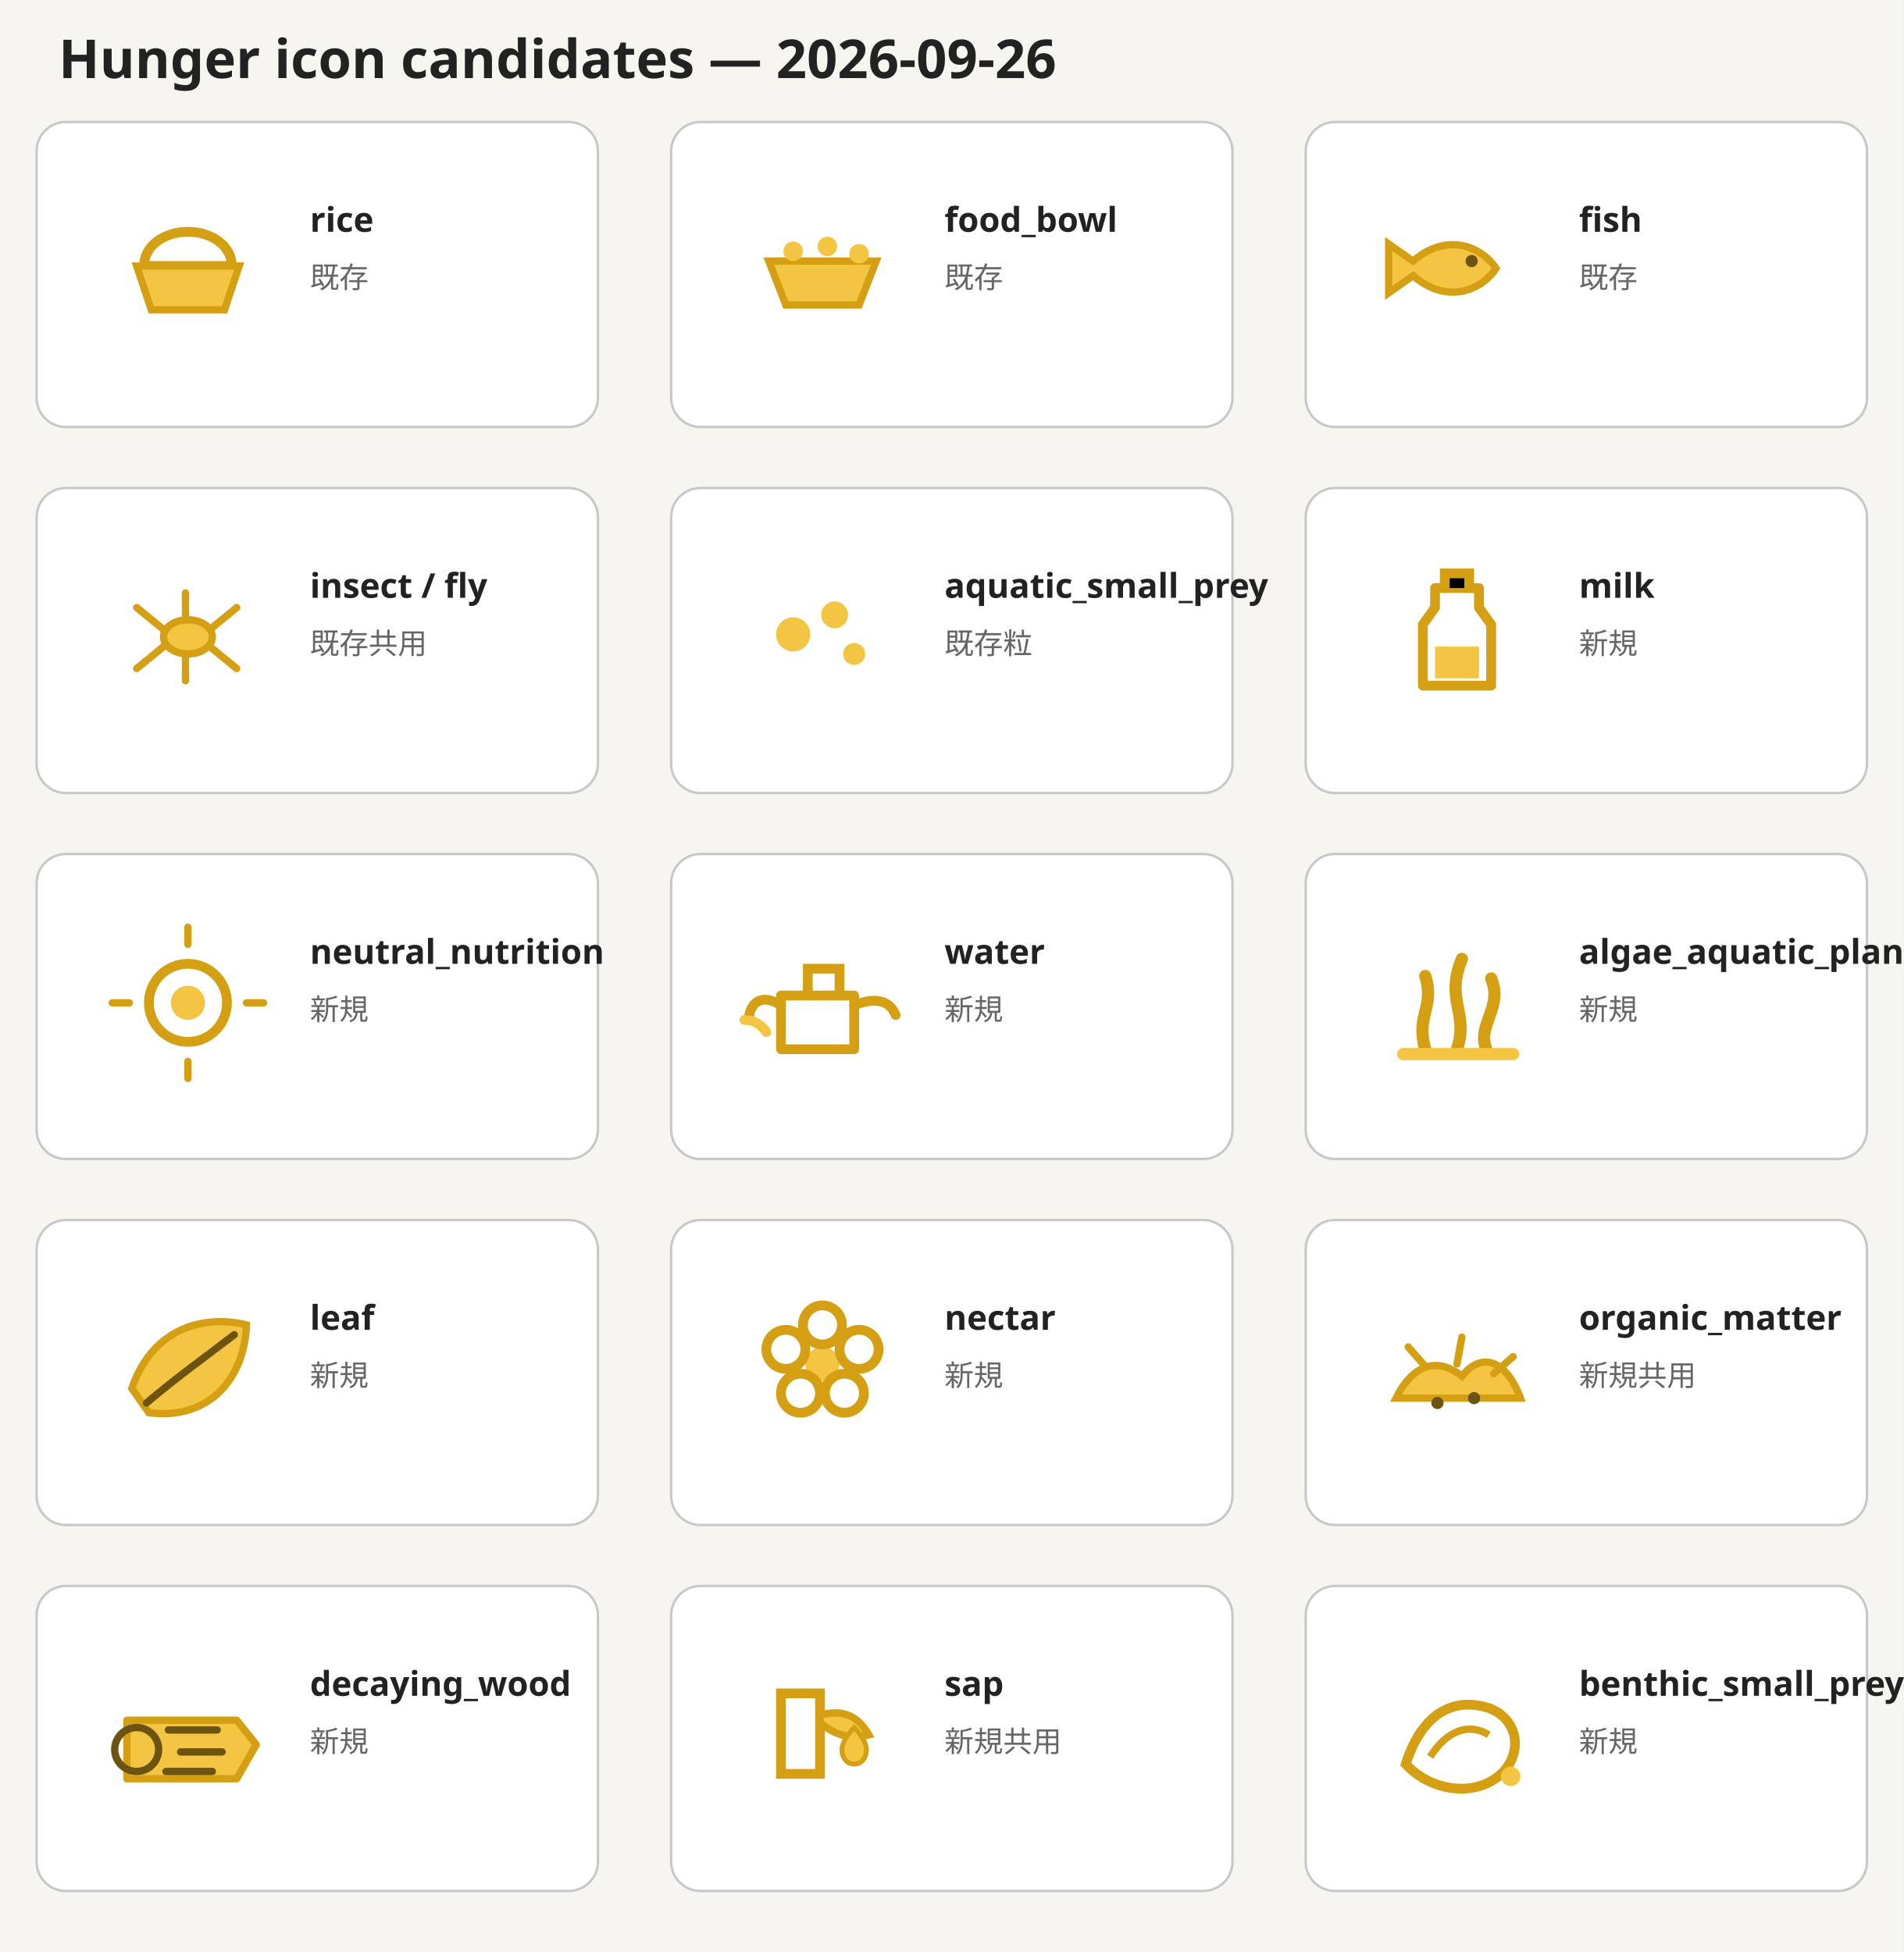
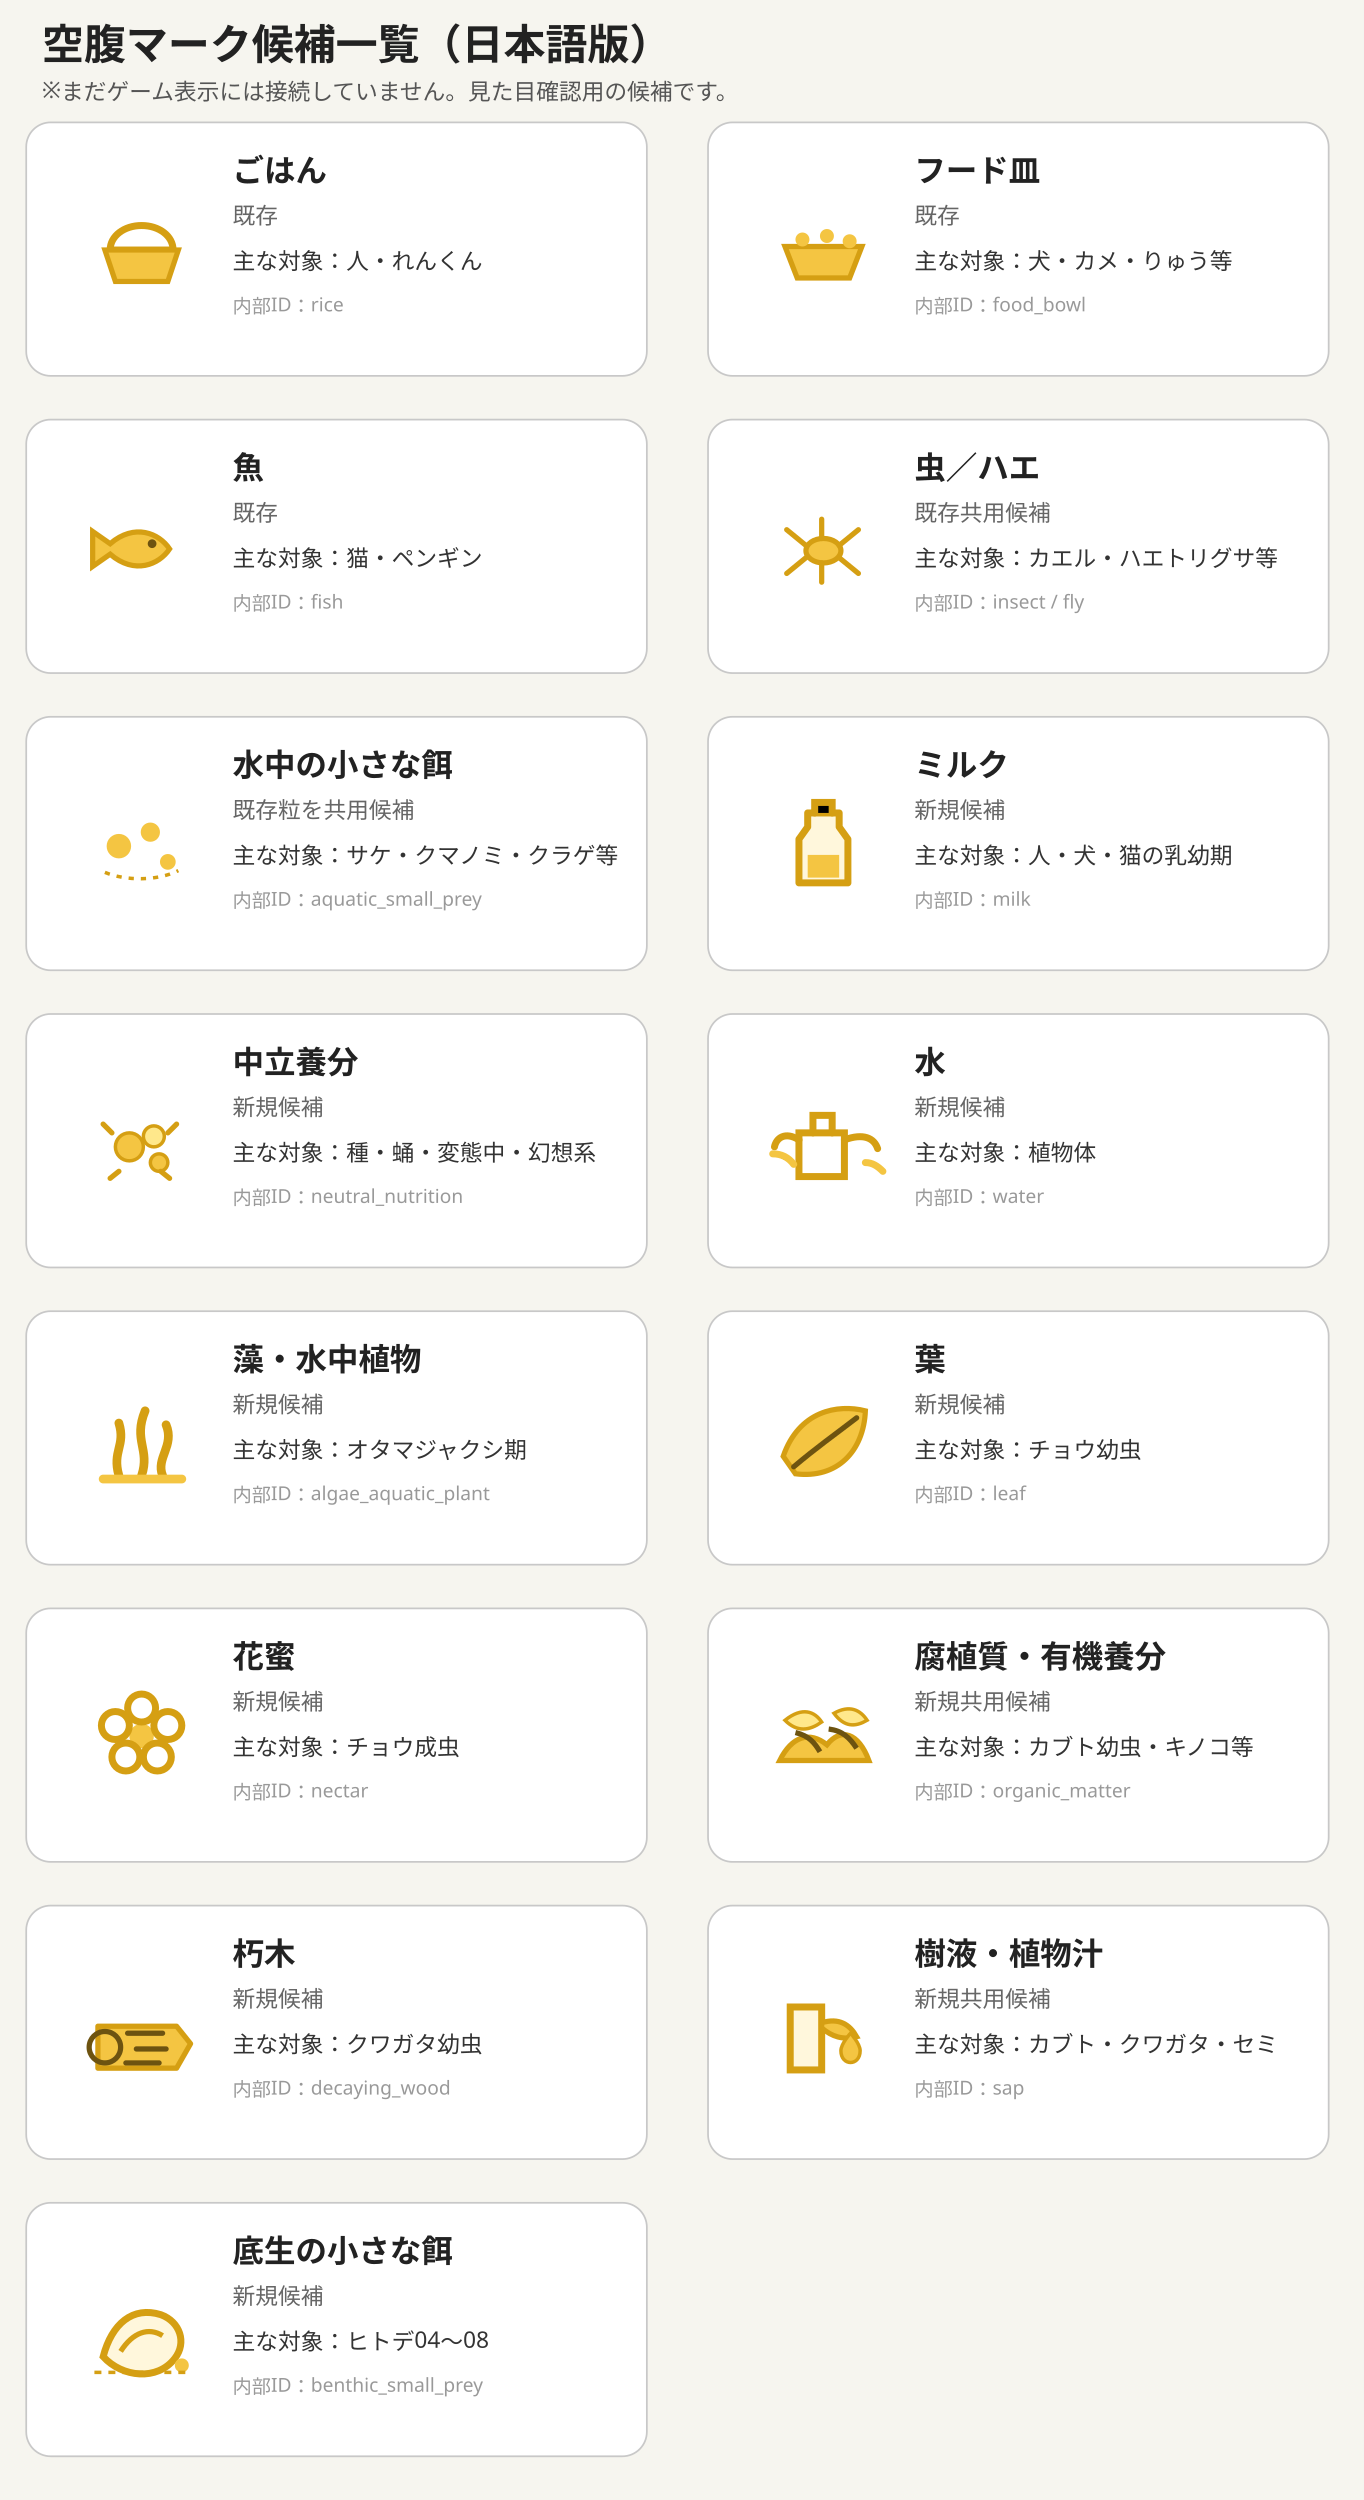
- <svg xmlns="http://www.w3.org/2000/svg" viewBox="0 0 780 800" width="780" height="800">
+ <svg xmlns="http://www.w3.org/2000/svg" viewBox="0 0 780 1430" width="780" height="1430">
  <rect width="100%" height="100%" fill="#f6f5ef" />
-   <text x="24" y="32" font-family="system-ui,sans-serif" font-size="22" font-weight="700" fill="#222">Hunger icon candidates — 2026-09-26</text>
-   <g transform="translate(15 50)">
-     <rect width="230" height="125" rx="12" fill="white" stroke="#c8c8c8" />
-     <g transform="translate(10 10)">
+   <text x="24" y="34" font-family="system-ui,sans-serif" font-size="24" font-weight="700" fill="#222">空腹マーク候補一覧（日本語版）</text>
+   <text x="24" y="56" font-family="system-ui,sans-serif" font-size="13" fill="#555">※まだゲーム表示には接続していません。見た目確認用の候補です。</text>
+   <g transform="translate(15 70)">
+     <rect width="355" height="145" rx="14" fill="white" stroke="#c8c8c8" />
+     <g transform="translate(14 24)">
      <path d="M34 49c0-8 8-14 18-14s18 6 18 14z" fill="none" stroke="#d59f13" stroke-width="4" />
      <path d="M31 49h42l-6 18H37z" fill="#f4c542" stroke="#d59f13" stroke-width="3" />
    </g>
-     <text x="112" y="45" font-family="system-ui,sans-serif" font-size="14" font-weight="700" fill="#222">rice</text>
-     <text x="112" y="68" font-family="system-ui,sans-serif" font-size="12" fill="#666">既存</text>
+     <text x="118" y="34" font-family="system-ui,sans-serif" font-size="18" font-weight="700" fill="#222">ごはん</text>
+     <text x="118" y="58" font-family="system-ui,sans-serif" font-size="13" fill="#666">既存</text>
+     <text x="118" y="84" font-family="system-ui,sans-serif" font-size="13" fill="#333">主な対象：人・れんくん</text>
+     <text x="118" y="109" font-family="system-ui,sans-serif" font-size="11" fill="#999">内部ID：rice</text>
  </g>
-   <g transform="translate(275 50)">
-     <rect width="230" height="125" rx="12" fill="white" stroke="#c8c8c8" />
-     <g transform="translate(10 10)">
+   <g transform="translate(405 70)">
+     <rect width="355" height="145" rx="14" fill="white" stroke="#c8c8c8" />
+     <g transform="translate(14 24)">
      <path d="M30 47h44l-7 18H37z" fill="#f4c542" stroke="#d59f13" stroke-width="3" />
      <circle cx="40" cy="43" r="4" fill="#f4c542" />
      <circle cx="54" cy="41" r="4" fill="#f4c542" />
      <circle cx="67" cy="44" r="4" fill="#f4c542" />
    </g>
-     <text x="112" y="45" font-family="system-ui,sans-serif" font-size="14" font-weight="700" fill="#222">food_bowl</text>
-     <text x="112" y="68" font-family="system-ui,sans-serif" font-size="12" fill="#666">既存</text>
+     <text x="118" y="34" font-family="system-ui,sans-serif" font-size="18" font-weight="700" fill="#222">フード皿</text>
+     <text x="118" y="58" font-family="system-ui,sans-serif" font-size="13" fill="#666">既存</text>
+     <text x="118" y="84" font-family="system-ui,sans-serif" font-size="13" fill="#333">主な対象：犬・カメ・りゅう等</text>
+     <text x="118" y="109" font-family="system-ui,sans-serif" font-size="11" fill="#999">内部ID：food_bowl</text>
  </g>
-   <g transform="translate(535 50)">
-     <rect width="230" height="125" rx="12" fill="white" stroke="#c8c8c8" />
-     <g transform="translate(10 10)">
+   <g transform="translate(15 240)">
+     <rect width="355" height="145" rx="14" fill="white" stroke="#c8c8c8" />
+     <g transform="translate(14 24)">
      <path d="M34 47c14-12 28-6 34 3-6 9-20 15-34 3l-10 7V40z" fill="#f4c542" stroke="#d59f13" stroke-width="3" />
      <circle cx="58" cy="47" r="2.5" fill="#6d5310" />
    </g>
-     <text x="112" y="45" font-family="system-ui,sans-serif" font-size="14" font-weight="700" fill="#222">fish</text>
-     <text x="112" y="68" font-family="system-ui,sans-serif" font-size="12" fill="#666">既存</text>
+     <text x="118" y="34" font-family="system-ui,sans-serif" font-size="18" font-weight="700" fill="#222">魚</text>
+     <text x="118" y="58" font-family="system-ui,sans-serif" font-size="13" fill="#666">既存</text>
+     <text x="118" y="84" font-family="system-ui,sans-serif" font-size="13" fill="#333">主な対象：猫・ペンギン</text>
+     <text x="118" y="109" font-family="system-ui,sans-serif" font-size="11" fill="#999">内部ID：fish</text>
  </g>
-   <g transform="translate(15 200)">
-     <rect width="230" height="125" rx="12" fill="white" stroke="#c8c8c8" />
-     <g transform="translate(10 10)">
+   <g transform="translate(405 240)">
+     <rect width="355" height="145" rx="14" fill="white" stroke="#c8c8c8" />
+     <g transform="translate(14 24)">
      <ellipse cx="52" cy="51" rx="10" ry="7" fill="#f4c542" stroke="#d59f13" stroke-width="3" />
      <path d="M42 48l-11-9m11 16-11 9m20-20V33m0 36V58m10-10 11-9m-11 16 11 9" stroke="#d59f13" stroke-width="3" stroke-linecap="round" />
    </g>
-     <text x="112" y="45" font-family="system-ui,sans-serif" font-size="14" font-weight="700" fill="#222">insect / fly</text>
-     <text x="112" y="68" font-family="system-ui,sans-serif" font-size="12" fill="#666">既存共用</text>
+     <text x="118" y="34" font-family="system-ui,sans-serif" font-size="18" font-weight="700" fill="#222">虫／ハエ</text>
+     <text x="118" y="58" font-family="system-ui,sans-serif" font-size="13" fill="#666">既存共用候補</text>
+     <text x="118" y="84" font-family="system-ui,sans-serif" font-size="13" fill="#333">主な対象：カエル・ハエトリグサ等</text>
+     <text x="118" y="109" font-family="system-ui,sans-serif" font-size="11" fill="#999">内部ID：insect / fly</text>
  </g>
-   <g transform="translate(275 200)">
-     <rect width="230" height="125" rx="12" fill="white" stroke="#c8c8c8" />
-     <g transform="translate(10 10)">
-       <circle cx="40" cy="50" r="7" fill="#f4c542" />
+   <g transform="translate(15 410)">
+     <rect width="355" height="145" rx="14" fill="white" stroke="#c8c8c8" />
+     <g transform="translate(14 24)">
+       <circle cx="39" cy="50" r="7" fill="#f4c542" />
      <circle cx="57" cy="42" r="5.5" fill="#f4c542" />
-       <circle cx="65" cy="58" r="4.5" fill="#f4c542" />
+       <circle cx="67" cy="59" r="4.5" fill="#f4c542" />
+       <path d="M31 65c12 5 30 5 42-1" fill="none" stroke="#d59f13" stroke-width="2" stroke-dasharray="3 4" />
    </g>
-     <text x="112" y="45" font-family="system-ui,sans-serif" font-size="14" font-weight="700" fill="#222">aquatic_small_prey</text>
-     <text x="112" y="68" font-family="system-ui,sans-serif" font-size="12" fill="#666">既存粒</text>
+     <text x="118" y="34" font-family="system-ui,sans-serif" font-size="18" font-weight="700" fill="#222">水中の小さな餌</text>
+     <text x="118" y="58" font-family="system-ui,sans-serif" font-size="13" fill="#666">既存粒を共用候補</text>
+     <text x="118" y="84" font-family="system-ui,sans-serif" font-size="13" fill="#333">主な対象：サケ・クマノミ・クラゲ等</text>
+     <text x="118" y="109" font-family="system-ui,sans-serif" font-size="11" fill="#999">内部ID：aquatic_small_prey</text>
  </g>
-   <g transform="translate(535 200)">
-     <rect width="230" height="125" rx="12" fill="white" stroke="#c8c8c8" />
-     <g transform="translate(10 10)">
-       <path d="M43 31h18v8l5 7v25H38V46l5-7z" fill="none" stroke="#d59f13" stroke-width="4" stroke-linejoin="round" />
+   <g transform="translate(405 410)">
+     <rect width="355" height="145" rx="14" fill="white" stroke="#c8c8c8" />
+     <g transform="translate(14 24)">
+       <path d="M43 31h18v8l5 7v25H38V46l5-7z" fill="#fff7dc" stroke="#d59f13" stroke-width="4" stroke-linejoin="round" />
      <path d="M43 55h18v13H43z" fill="#f4c542" />
      <path d="M47 31v-6h10v6" stroke="#d59f13" stroke-width="4" stroke-linecap="round" />
    </g>
-     <text x="112" y="45" font-family="system-ui,sans-serif" font-size="14" font-weight="700" fill="#222">milk</text>
-     <text x="112" y="68" font-family="system-ui,sans-serif" font-size="12" fill="#666">新規</text>
+     <text x="118" y="34" font-family="system-ui,sans-serif" font-size="18" font-weight="700" fill="#222">ミルク</text>
+     <text x="118" y="58" font-family="system-ui,sans-serif" font-size="13" fill="#666">新規候補</text>
+     <text x="118" y="84" font-family="system-ui,sans-serif" font-size="13" fill="#333">主な対象：人・犬・猫の乳幼期</text>
+     <text x="118" y="109" font-family="system-ui,sans-serif" font-size="11" fill="#999">内部ID：milk</text>
  </g>
-   <g transform="translate(15 350)">
-     <rect width="230" height="125" rx="12" fill="white" stroke="#c8c8c8" />
-     <g transform="translate(10 10)">
-       <circle cx="52" cy="51" r="16" fill="none" stroke="#d59f13" stroke-width="4" />
-       <circle cx="52" cy="51" r="7" fill="#f4c542" />
-       <path d="M52 27v-7M52 82v-7M28 51h-7M83 51h-7" stroke="#d59f13" stroke-width="3" stroke-linecap="round" />
+   <g transform="translate(15 580)">
+     <rect width="355" height="145" rx="14" fill="white" stroke="#c8c8c8" />
+     <g transform="translate(14 24)">
+       <circle cx="45" cy="52" r="8" fill="#f4c542" stroke="#d59f13" stroke-width="2" />
+       <circle cx="59" cy="46" r="6" fill="#ffe88b" stroke="#d59f13" stroke-width="2" />
+       <circle cx="62" cy="61" r="5" fill="#f4c542" stroke="#d59f13" stroke-width="2" />
+       <path d="M30 39l5 5m37-5-5 5M34 70l5-4m29 4-5-4" stroke="#d59f13" stroke-width="3" stroke-linecap="round" />
    </g>
-     <text x="112" y="45" font-family="system-ui,sans-serif" font-size="14" font-weight="700" fill="#222">neutral_nutrition</text>
-     <text x="112" y="68" font-family="system-ui,sans-serif" font-size="12" fill="#666">新規</text>
+     <text x="118" y="34" font-family="system-ui,sans-serif" font-size="18" font-weight="700" fill="#222">中立養分</text>
+     <text x="118" y="58" font-family="system-ui,sans-serif" font-size="13" fill="#666">新規候補</text>
+     <text x="118" y="84" font-family="system-ui,sans-serif" font-size="13" fill="#333">主な対象：種・蛹・変態中・幻想系</text>
+     <text x="118" y="109" font-family="system-ui,sans-serif" font-size="11" fill="#999">内部ID：neutral_nutrition</text>
  </g>
-   <g transform="translate(275 350)">
-     <rect width="230" height="125" rx="12" fill="white" stroke="#c8c8c8" />
-     <g transform="translate(10 10)">
-       <path d="M35 48h30v22H35z" fill="none" stroke="#d59f13" stroke-width="4" stroke-linejoin="round" />
-       <path d="M65 52c10-4 15-1 17 4M35 52c-8-5-12-1-13 4M46 48V37h13v11" fill="none" stroke="#d59f13" stroke-width="4" stroke-linecap="round" />
-       <path d="M20 58c4 0 7 2 9 5" stroke="#f4c542" stroke-width="4" stroke-linecap="round" />
+   <g transform="translate(405 580)">
+     <rect width="355" height="145" rx="14" fill="white" stroke="#c8c8c8" />
+     <g transform="translate(14 24)">
+       <path d="M38 44h26v25H38z" fill="#fff" stroke="#d59f13" stroke-width="4" />
+       <path d="M64 48c11-4 17-1 19 5M38 48c-8-5-13-1-14 4M46 44V34h11v10" fill="none" stroke="#d59f13" stroke-width="4" stroke-linecap="round" />
+       <path d="M23 56c5 0 9 2 12 6M76 61c4 0 7 2 10 5" stroke="#f4c542" stroke-width="4" stroke-linecap="round" />
    </g>
-     <text x="112" y="45" font-family="system-ui,sans-serif" font-size="14" font-weight="700" fill="#222">water</text>
-     <text x="112" y="68" font-family="system-ui,sans-serif" font-size="12" fill="#666">新規</text>
+     <text x="118" y="34" font-family="system-ui,sans-serif" font-size="18" font-weight="700" fill="#222">水</text>
+     <text x="118" y="58" font-family="system-ui,sans-serif" font-size="13" fill="#666">新規候補</text>
+     <text x="118" y="84" font-family="system-ui,sans-serif" font-size="13" fill="#333">主な対象：植物体</text>
+     <text x="118" y="109" font-family="system-ui,sans-serif" font-size="11" fill="#999">内部ID：water</text>
  </g>
-   <g transform="translate(535 350)">
-     <rect width="230" height="125" rx="12" fill="white" stroke="#c8c8c8" />
-     <g transform="translate(10 10)">
+   <g transform="translate(15 750)">
+     <rect width="355" height="145" rx="14" fill="white" stroke="#c8c8c8" />
+     <g transform="translate(14 24)">
      <path d="M39 70c-4-14 4-17 0-30M52 70c5-15-5-20 2-37M64 70c-4-10 7-17 2-29" fill="none" stroke="#d59f13" stroke-width="5" stroke-linecap="round" />
      <path d="M30 72h45" stroke="#f4c542" stroke-width="5" stroke-linecap="round" />
    </g>
-     <text x="112" y="45" font-family="system-ui,sans-serif" font-size="14" font-weight="700" fill="#222">algae_aquatic_plant</text>
-     <text x="112" y="68" font-family="system-ui,sans-serif" font-size="12" fill="#666">新規</text>
+     <text x="118" y="34" font-family="system-ui,sans-serif" font-size="18" font-weight="700" fill="#222">藻・水中植物</text>
+     <text x="118" y="58" font-family="system-ui,sans-serif" font-size="13" fill="#666">新規候補</text>
+     <text x="118" y="84" font-family="system-ui,sans-serif" font-size="13" fill="#333">主な対象：オタマジャクシ期</text>
+     <text x="118" y="109" font-family="system-ui,sans-serif" font-size="11" fill="#999">内部ID：algae_aquatic_plant</text>
  </g>
-   <g transform="translate(15 500)">
-     <rect width="230" height="125" rx="12" fill="white" stroke="#c8c8c8" />
-     <g transform="translate(10 10)">
+   <g transform="translate(405 750)">
+     <rect width="355" height="145" rx="14" fill="white" stroke="#c8c8c8" />
+     <g transform="translate(14 24)">
      <path d="M29 59c9-26 31-30 47-26-1 23-16 39-40 36z" fill="#f4c542" stroke="#d59f13" stroke-width="3" />
      <path d="M35 65c13-11 23-18 36-28" stroke="#6d5310" stroke-width="3" stroke-linecap="round" />
    </g>
-     <text x="112" y="45" font-family="system-ui,sans-serif" font-size="14" font-weight="700" fill="#222">leaf</text>
-     <text x="112" y="68" font-family="system-ui,sans-serif" font-size="12" fill="#666">新規</text>
+     <text x="118" y="34" font-family="system-ui,sans-serif" font-size="18" font-weight="700" fill="#222">葉</text>
+     <text x="118" y="58" font-family="system-ui,sans-serif" font-size="13" fill="#666">新規候補</text>
+     <text x="118" y="84" font-family="system-ui,sans-serif" font-size="13" fill="#333">主な対象：チョウ幼虫</text>
+     <text x="118" y="109" font-family="system-ui,sans-serif" font-size="11" fill="#999">内部ID：leaf</text>
  </g>
-   <g transform="translate(275 500)">
-     <rect width="230" height="125" rx="12" fill="white" stroke="#c8c8c8" />
-     <g transform="translate(10 10)">
+   <g transform="translate(15 920)">
+     <rect width="355" height="145" rx="14" fill="white" stroke="#c8c8c8" />
+     <g transform="translate(14 24)">
      <circle cx="52" cy="49" r="7" fill="#f4c542" />
      <circle cx="52" cy="33" r="8" fill="none" stroke="#d59f13" stroke-width="4" />
      <circle cx="67" cy="43" r="8" fill="none" stroke="#d59f13" stroke-width="4" />
      <circle cx="61" cy="61" r="8" fill="none" stroke="#d59f13" stroke-width="4" />
      <circle cx="43" cy="61" r="8" fill="none" stroke="#d59f13" stroke-width="4" />
      <circle cx="37" cy="43" r="8" fill="none" stroke="#d59f13" stroke-width="4" />
    </g>
-     <text x="112" y="45" font-family="system-ui,sans-serif" font-size="14" font-weight="700" fill="#222">nectar</text>
-     <text x="112" y="68" font-family="system-ui,sans-serif" font-size="12" fill="#666">新規</text>
+     <text x="118" y="34" font-family="system-ui,sans-serif" font-size="18" font-weight="700" fill="#222">花蜜</text>
+     <text x="118" y="58" font-family="system-ui,sans-serif" font-size="13" fill="#666">新規候補</text>
+     <text x="118" y="84" font-family="system-ui,sans-serif" font-size="13" fill="#333">主な対象：チョウ成虫</text>
+     <text x="118" y="109" font-family="system-ui,sans-serif" font-size="11" fill="#999">内部ID：nectar</text>
  </g>
-   <g transform="translate(535 500)">
-     <rect width="230" height="125" rx="12" fill="white" stroke="#c8c8c8" />
-     <g transform="translate(10 10)">
+   <g transform="translate(405 920)">
+     <rect width="355" height="145" rx="14" fill="white" stroke="#c8c8c8" />
+     <g transform="translate(14 24)">
      <path d="M27 63c7-14 17-17 27-9 8-10 18-7 24 9z" fill="#f4c542" stroke="#d59f13" stroke-width="3" />
-       <path d="M39 50l-7-8m20 7 2-11m13 15 8-7" stroke="#d59f13" stroke-width="3" stroke-linecap="round" />
-       <circle cx="44" cy="65" r="2.5" fill="#6d5310" />
-       <circle cx="59" cy="63" r="2.5" fill="#6d5310" />
+       <path d="M36 47c8 2 11 6 14 11M55 45c8 1 12 5 16 11" fill="none" stroke="#6d5310" stroke-width="3" />
+       <path d="M30 40c10-8 17-5 21 1-7 5-14 6-21-1zM58 36c9-5 15-2 19 4-7 4-13 4-19-4z" fill="#ffe88b" stroke="#d59f13" stroke-width="2" />
    </g>
-     <text x="112" y="45" font-family="system-ui,sans-serif" font-size="14" font-weight="700" fill="#222">organic_matter</text>
-     <text x="112" y="68" font-family="system-ui,sans-serif" font-size="12" fill="#666">新規共用</text>
+     <text x="118" y="34" font-family="system-ui,sans-serif" font-size="18" font-weight="700" fill="#222">腐植質・有機養分</text>
+     <text x="118" y="58" font-family="system-ui,sans-serif" font-size="13" fill="#666">新規共用候補</text>
+     <text x="118" y="84" font-family="system-ui,sans-serif" font-size="13" fill="#333">主な対象：カブト幼虫・キノコ等</text>
+     <text x="118" y="109" font-family="system-ui,sans-serif" font-size="11" fill="#999">内部ID：organic_matter</text>
  </g>
-   <g transform="translate(15 650)">
-     <rect width="230" height="125" rx="12" fill="white" stroke="#c8c8c8" />
-     <g transform="translate(10 10)">
+   <g transform="translate(15 1090)">
+     <rect width="355" height="145" rx="14" fill="white" stroke="#c8c8c8" />
+     <g transform="translate(14 24)">
      <path d="M27 45h45l8 10-8 14H27z" fill="#f4c542" stroke="#d59f13" stroke-width="3" stroke-linejoin="round" />
      <circle cx="31" cy="57" r="9" fill="none" stroke="#6d5310" stroke-width="3" />
      <path d="M44 49h20m-15 9h17m-23 8h19" stroke="#6d5310" stroke-width="3" stroke-linecap="round" />
    </g>
-     <text x="112" y="45" font-family="system-ui,sans-serif" font-size="14" font-weight="700" fill="#222">decaying_wood</text>
-     <text x="112" y="68" font-family="system-ui,sans-serif" font-size="12" fill="#666">新規</text>
+     <text x="118" y="34" font-family="system-ui,sans-serif" font-size="18" font-weight="700" fill="#222">朽木</text>
+     <text x="118" y="58" font-family="system-ui,sans-serif" font-size="13" fill="#666">新規候補</text>
+     <text x="118" y="84" font-family="system-ui,sans-serif" font-size="13" fill="#333">主な対象：クワガタ幼虫</text>
+     <text x="118" y="109" font-family="system-ui,sans-serif" font-size="11" fill="#999">内部ID：decaying_wood</text>
  </g>
-   <g transform="translate(275 650)">
-     <rect width="230" height="125" rx="12" fill="white" stroke="#c8c8c8" />
-     <g transform="translate(10 10)">
-       <path d="M35 67V34h16v33z" fill="none" stroke="#d59f13" stroke-width="4" />
+   <g transform="translate(405 1090)">
+     <rect width="355" height="145" rx="14" fill="white" stroke="#c8c8c8" />
+     <g transform="translate(14 24)">
+       <path d="M33 70V34h18v36z" fill="#fff7dc" stroke="#d59f13" stroke-width="4" />
      <path d="M51 43c10-3 16 1 20 8-8 2-14 0-20-5z" fill="#f4c542" stroke="#d59f13" stroke-width="3" />
-       <path d="M70 57c0 8-10 8-10 0 0-4 5-9 5-9s5 5 5 9z" fill="#f4c542" stroke="#d59f13" stroke-width="2" />
+       <path d="M73 59c0 9-11 9-11 0 0-4 5.5-10 5.5-10S73 55 73 59z" fill="#f4c542" stroke="#d59f13" stroke-width="2" />
    </g>
-     <text x="112" y="45" font-family="system-ui,sans-serif" font-size="14" font-weight="700" fill="#222">sap</text>
-     <text x="112" y="68" font-family="system-ui,sans-serif" font-size="12" fill="#666">新規共用</text>
+     <text x="118" y="34" font-family="system-ui,sans-serif" font-size="18" font-weight="700" fill="#222">樹液・植物汁</text>
+     <text x="118" y="58" font-family="system-ui,sans-serif" font-size="13" fill="#666">新規共用候補</text>
+     <text x="118" y="84" font-family="system-ui,sans-serif" font-size="13" fill="#333">主な対象：カブト・クワガタ・セミ</text>
+     <text x="118" y="109" font-family="system-ui,sans-serif" font-size="11" fill="#999">内部ID：sap</text>
  </g>
-   <g transform="translate(535 650)">
-     <rect width="230" height="125" rx="12" fill="white" stroke="#c8c8c8" />
-     <g transform="translate(10 10)">
-       <path d="M31 63c6-19 18-28 34-23 11 4 14 16 7 25-10 12-30 10-41-2z" fill="none" stroke="#d59f13" stroke-width="4" />
-       <path d="M41 60c7-11 16-14 24-9" fill="none" stroke="#d59f13" stroke-width="3" />
-       <circle cx="74" cy="68" r="4" fill="#f4c542" />
+   <g transform="translate(15 1260)">
+     <rect width="355" height="145" rx="14" fill="white" stroke="#c8c8c8" />
+     <g transform="translate(14 24)">
+       <path d="M30 64c5-19 17-29 33-24 11 4 15 16 8 25-10 13-30 11-41-1z" fill="#fff7dc" stroke="#d59f13" stroke-width="4" />
+       <path d="M40 61c7-11 16-14 24-9" fill="none" stroke="#d59f13" stroke-width="3" />
+       <circle cx="75" cy="69" r="4" fill="#f4c542" />
+       <path d="M25 73h55" stroke="#d59f13" stroke-width="2" stroke-dasharray="4 4" />
    </g>
-     <text x="112" y="45" font-family="system-ui,sans-serif" font-size="14" font-weight="700" fill="#222">benthic_small_prey</text>
-     <text x="112" y="68" font-family="system-ui,sans-serif" font-size="12" fill="#666">新規</text>
+     <text x="118" y="34" font-family="system-ui,sans-serif" font-size="18" font-weight="700" fill="#222">底生の小さな餌</text>
+     <text x="118" y="58" font-family="system-ui,sans-serif" font-size="13" fill="#666">新規候補</text>
+     <text x="118" y="84" font-family="system-ui,sans-serif" font-size="13" fill="#333">主な対象：ヒトデ04〜08</text>
+     <text x="118" y="109" font-family="system-ui,sans-serif" font-size="11" fill="#999">内部ID：benthic_small_prey</text>
  </g>
</svg>
